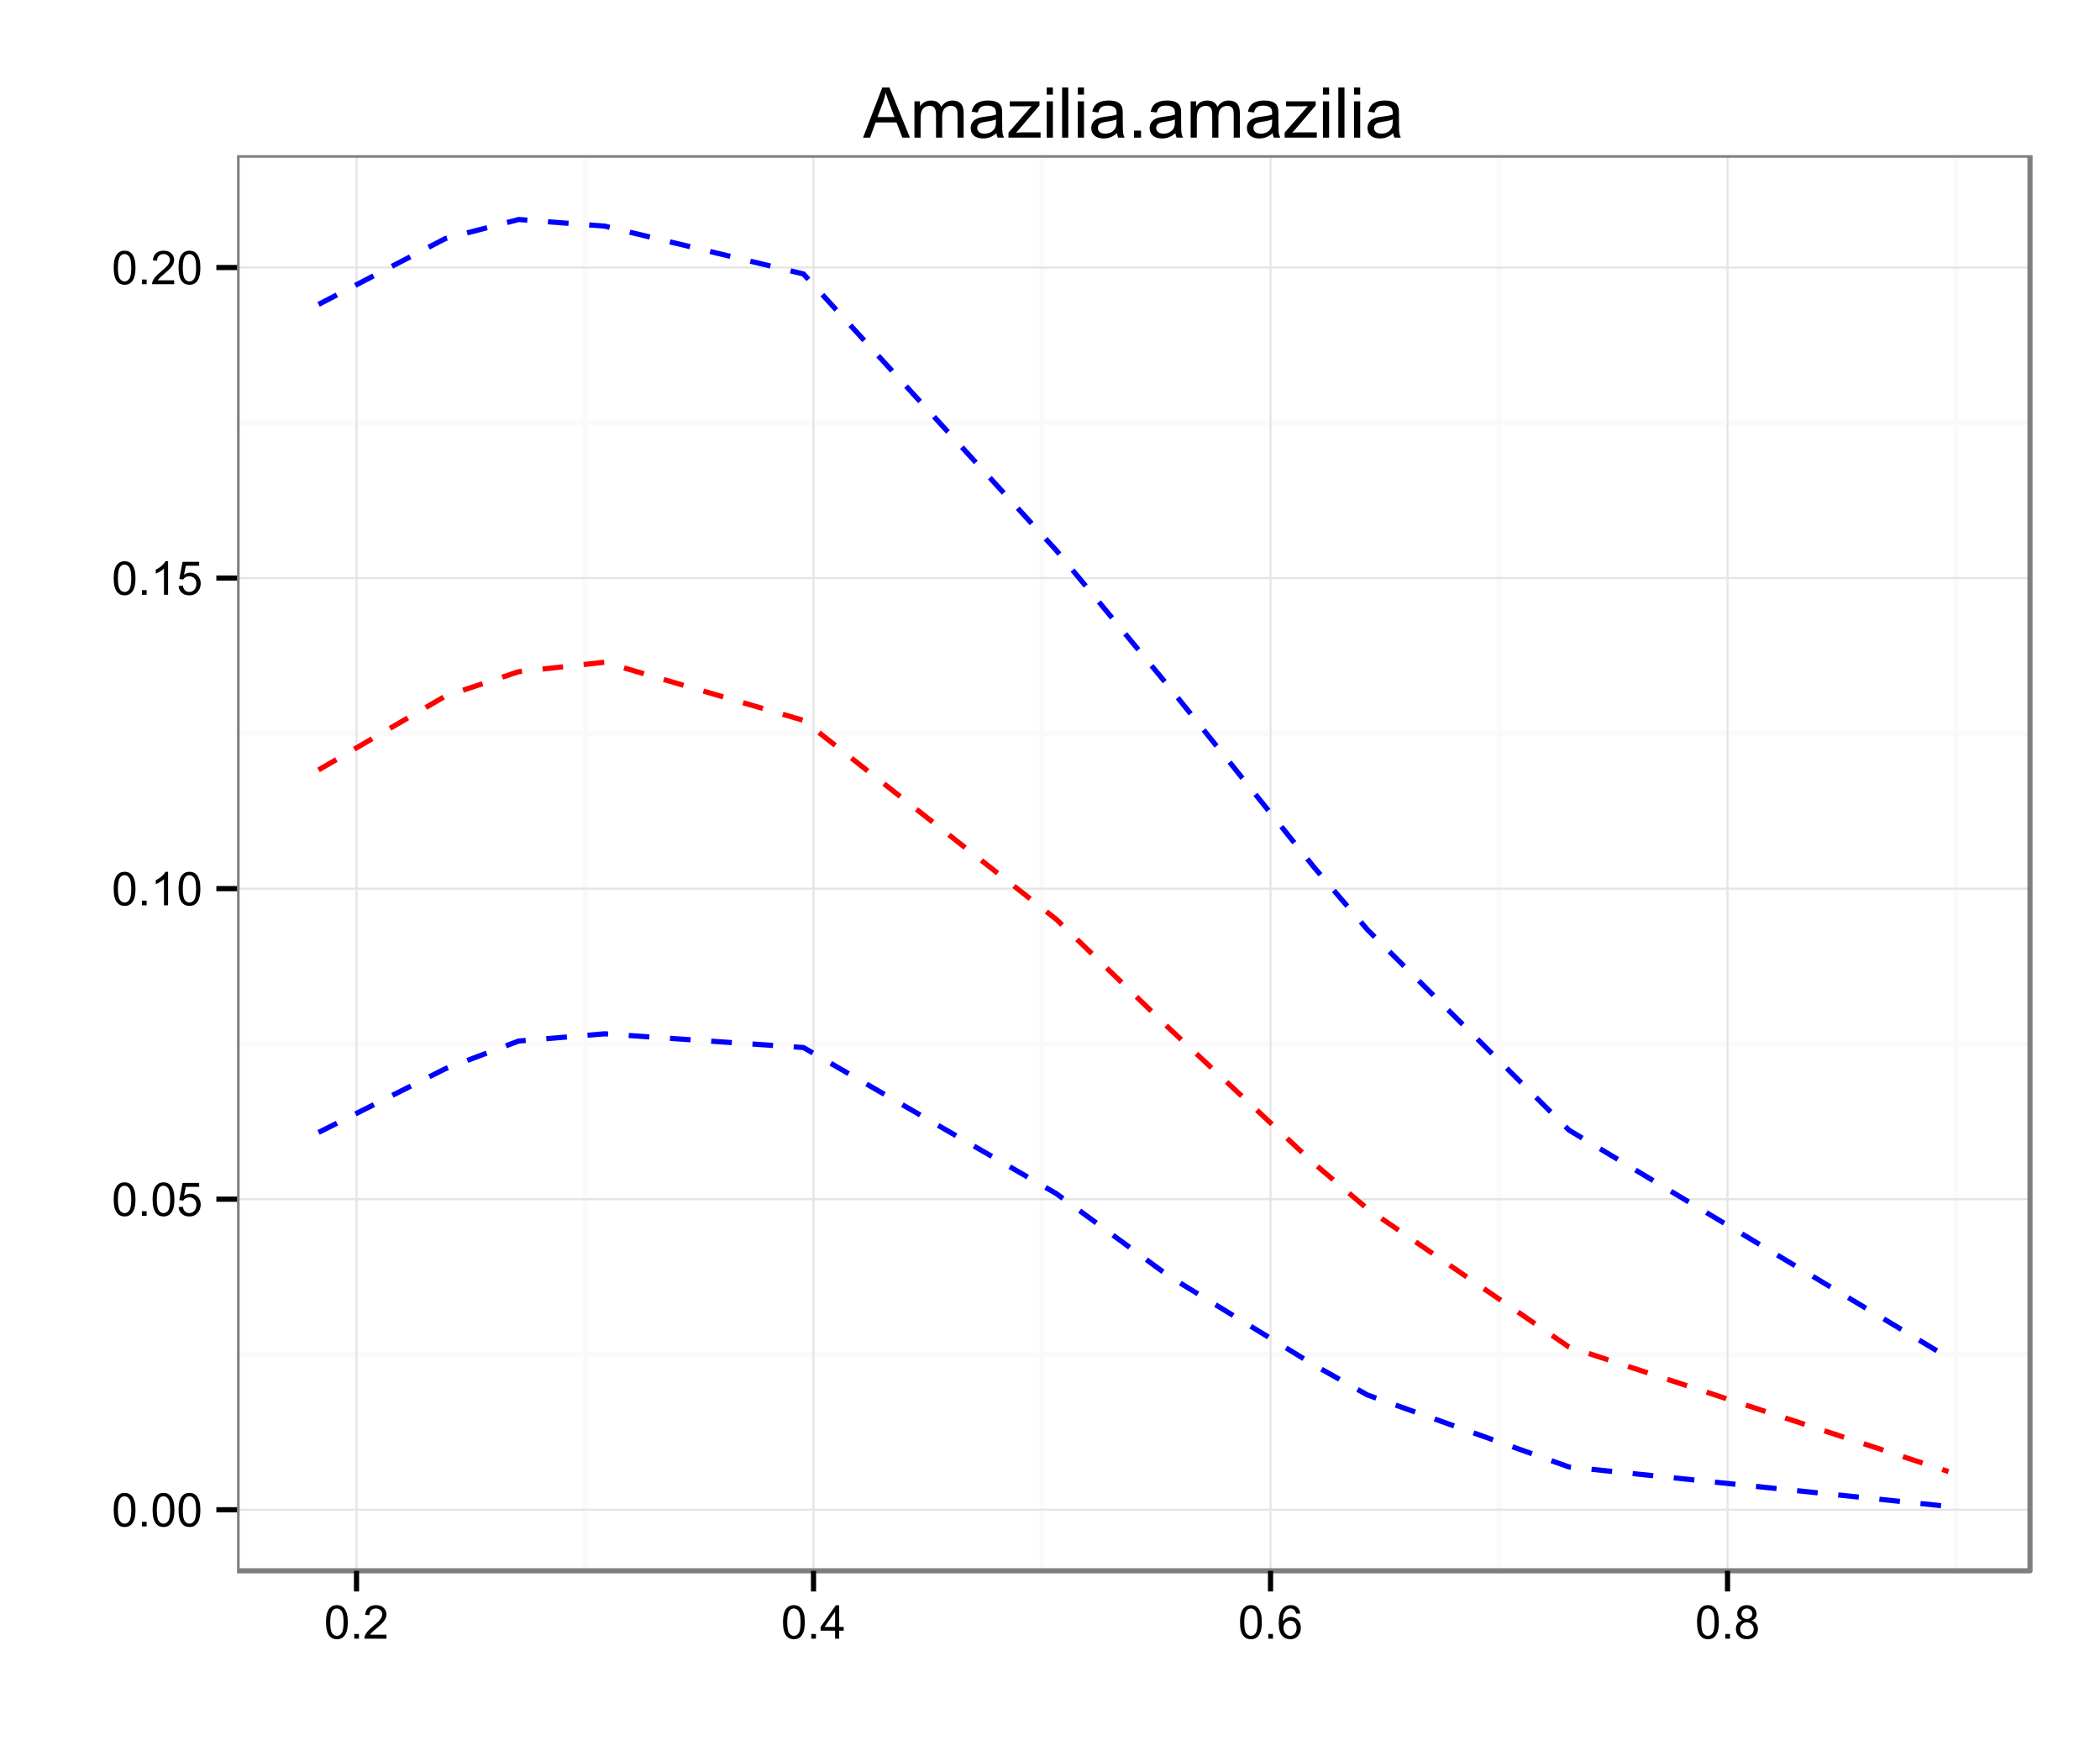
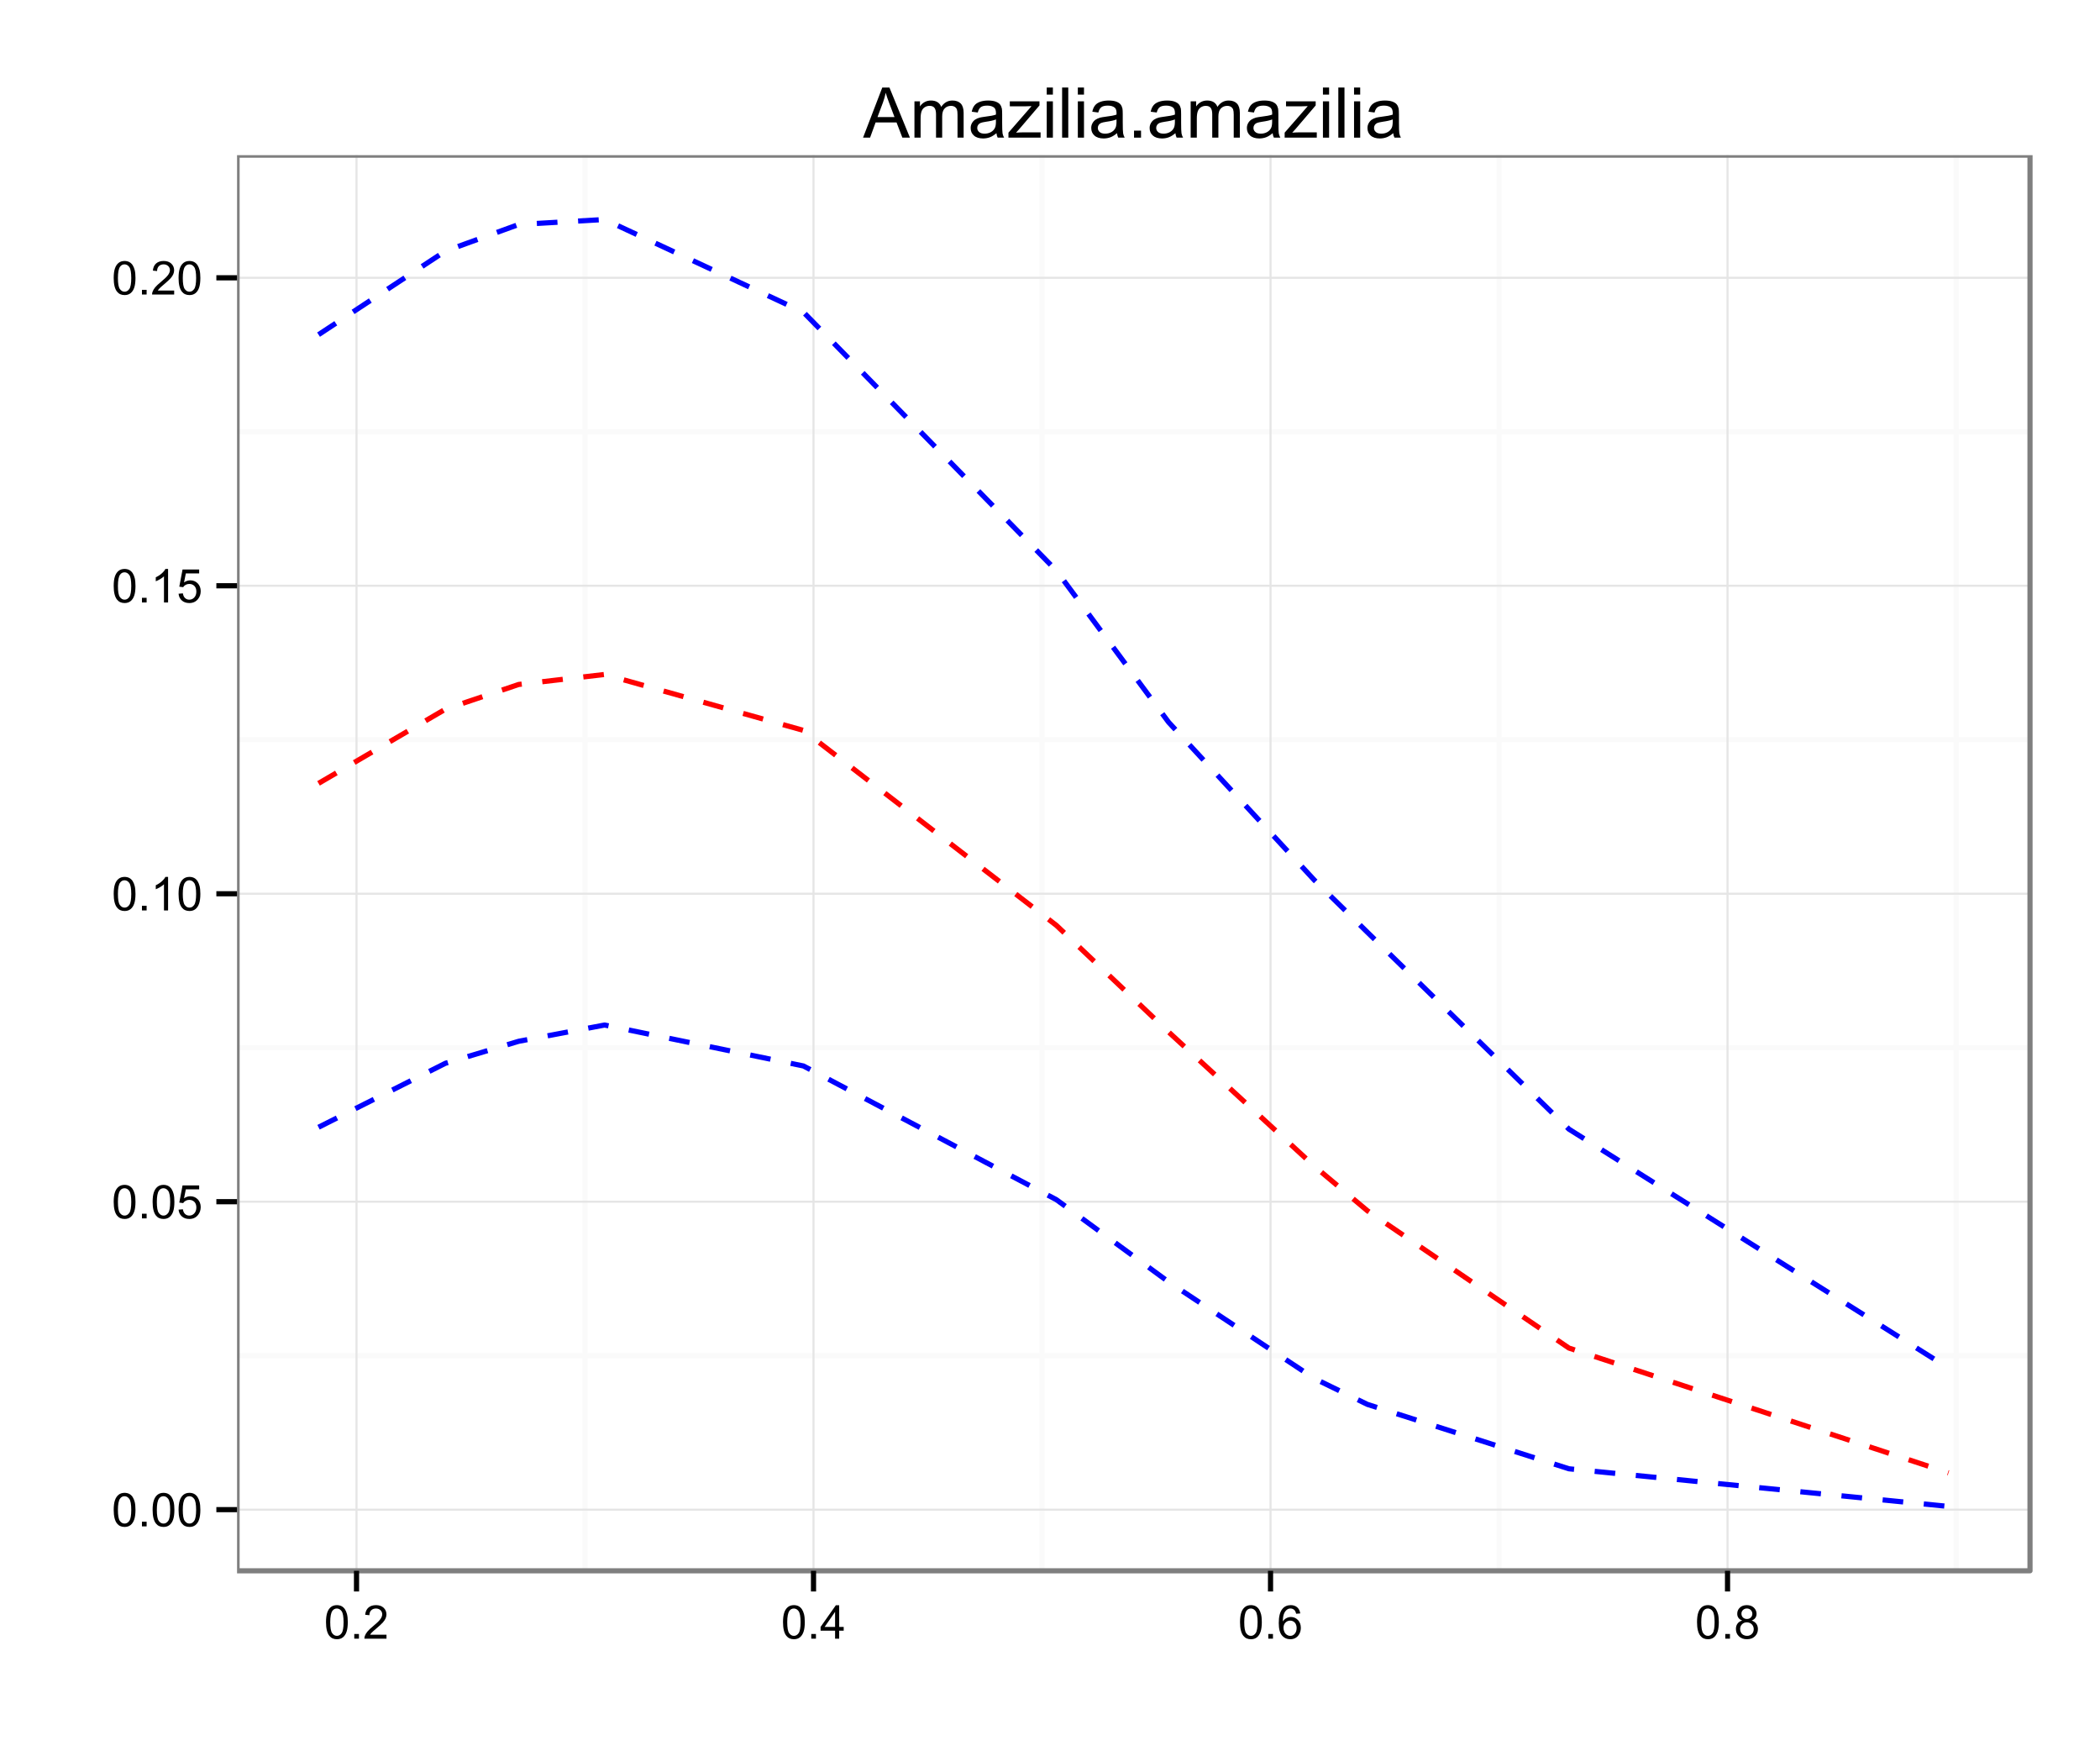
<svg xmlns="http://www.w3.org/2000/svg" xmlns:xlink="http://www.w3.org/1999/xlink" width="432pt" height="360pt" viewBox="0 0 432 360" version="1.1">
  <defs>
    <g>
      <symbol overflow="visible" id="glyph0-0">
        <path style="stroke:none;" d="M 0.398 -3.391 C 0.398 -4.199 0.48 -4.852 0.648 -5.352 C 0.812 -5.844 1.062 -6.227 1.395 -6.496 C 1.723 -6.762 2.137 -6.895 2.641 -6.898 C 3.004 -6.895 3.328 -6.82 3.609 -6.676 C 3.887 -6.523 4.113 -6.312 4.297 -6.035 C 4.477 -5.754 4.621 -5.41 4.723 -5.012 C 4.824 -4.605 4.875 -4.066 4.879 -3.391 C 4.875 -2.582 4.793 -1.93 4.629 -1.438 C 4.465 -0.938 4.215 -0.555 3.887 -0.289 C 3.555 -0.016 3.141 0.117 2.641 0.117 C 1.973 0.117 1.453 -0.117 1.078 -0.594 C 0.625 -1.164 0.398 -2.098 0.398 -3.391 Z M 1.266 -3.391 C 1.266 -2.258 1.395 -1.508 1.66 -1.137 C 1.922 -0.762 2.25 -0.574 2.641 -0.578 C 3.023 -0.574 3.348 -0.762 3.613 -1.141 C 3.875 -1.512 4.008 -2.262 4.012 -3.391 C 4.008 -4.52 3.875 -5.27 3.613 -5.645 C 3.348 -6.012 3.02 -6.199 2.629 -6.203 C 2.238 -6.199 1.93 -6.035 1.703 -5.711 C 1.41 -5.289 1.266 -4.516 1.266 -3.391 Z M 1.266 -3.391 " />
      </symbol>
      <symbol overflow="visible" id="glyph0-1">
        <path style="stroke:none;" d="M 0.871 0 L 0.871 -0.961 L 1.832 -0.961 L 1.832 0 Z M 0.871 0 " />
      </symbol>
      <symbol overflow="visible" id="glyph0-2">
        <path style="stroke:none;" d="M 0.398 -1.801 L 1.285 -1.875 C 1.348 -1.441 1.5 -1.117 1.742 -0.902 C 1.977 -0.684 2.266 -0.574 2.605 -0.578 C 3.008 -0.574 3.352 -0.727 3.637 -1.035 C 3.914 -1.34 4.055 -1.746 4.059 -2.254 C 4.055 -2.734 3.918 -3.113 3.652 -3.395 C 3.379 -3.668 3.027 -3.809 2.594 -3.812 C 2.316 -3.809 2.07 -3.746 1.855 -3.625 C 1.633 -3.5 1.461 -3.34 1.34 -3.145 L 0.547 -3.25 L 1.215 -6.777 L 4.633 -6.777 L 4.633 -5.973 L 1.891 -5.973 L 1.52 -4.125 C 1.926 -4.41 2.359 -4.551 2.816 -4.555 C 3.414 -4.551 3.922 -4.344 4.336 -3.93 C 4.746 -3.512 4.949 -2.977 4.953 -2.328 C 4.949 -1.703 4.77 -1.168 4.41 -0.719 C 3.969 -0.16 3.367 0.117 2.605 0.117 C 1.977 0.117 1.465 -0.055 1.074 -0.406 C 0.676 -0.754 0.453 -1.219 0.398 -1.801 Z M 0.398 -1.801 " />
      </symbol>
      <symbol overflow="visible" id="glyph0-3">
        <path style="stroke:none;" d="M 3.578 0 L 2.734 0 L 2.734 -5.375 C 2.527 -5.18 2.262 -4.988 1.934 -4.793 C 1.602 -4.598 1.305 -4.453 1.047 -4.359 L 1.047 -5.176 C 1.516 -5.395 1.926 -5.664 2.281 -5.98 C 2.633 -6.293 2.883 -6.598 3.031 -6.898 L 3.578 -6.898 Z M 3.578 0 " />
      </symbol>
      <symbol overflow="visible" id="glyph0-4">
        <path style="stroke:none;" d="M 4.832 -0.812 L 4.832 0 L 0.289 0 C 0.281 -0.203 0.316 -0.398 0.391 -0.586 C 0.504 -0.895 0.688 -1.199 0.945 -1.5 C 1.195 -1.797 1.562 -2.141 2.047 -2.539 C 2.789 -3.148 3.297 -3.637 3.562 -3.996 C 3.824 -4.352 3.953 -4.688 3.957 -5.012 C 3.953 -5.34 3.836 -5.621 3.598 -5.855 C 3.355 -6.082 3.043 -6.199 2.664 -6.203 C 2.254 -6.199 1.93 -6.078 1.688 -5.836 C 1.441 -5.59 1.316 -5.25 1.316 -4.824 L 0.449 -4.914 C 0.508 -5.559 0.73 -6.051 1.121 -6.391 C 1.504 -6.727 2.023 -6.895 2.68 -6.898 C 3.336 -6.895 3.859 -6.715 4.246 -6.352 C 4.629 -5.984 4.82 -5.531 4.824 -4.992 C 4.82 -4.715 4.766 -4.441 4.652 -4.18 C 4.539 -3.91 4.352 -3.633 4.094 -3.34 C 3.832 -3.047 3.398 -2.645 2.793 -2.133 C 2.285 -1.707 1.961 -1.418 1.816 -1.266 C 1.672 -1.113 1.551 -0.961 1.461 -0.812 Z M 4.832 -0.812 " />
      </symbol>
      <symbol overflow="visible" id="glyph0-5">
        <path style="stroke:none;" d="M 3.102 0 L 3.102 -1.645 L 0.121 -1.645 L 0.121 -2.418 L 3.258 -6.871 L 3.945 -6.871 L 3.945 -2.418 L 4.875 -2.418 L 4.875 -1.645 L 3.945 -1.645 L 3.945 0 Z M 3.102 -2.418 L 3.102 -5.516 L 0.953 -2.418 Z M 3.102 -2.418 " />
      </symbol>
      <symbol overflow="visible" id="glyph0-6">
        <path style="stroke:none;" d="M 4.777 -5.188 L 3.938 -5.125 C 3.859 -5.453 3.75 -5.691 3.617 -5.844 C 3.387 -6.082 3.105 -6.203 2.773 -6.207 C 2.5 -6.203 2.266 -6.129 2.066 -5.98 C 1.797 -5.785 1.586 -5.504 1.438 -5.133 C 1.281 -4.758 1.203 -4.227 1.199 -3.543 C 1.398 -3.852 1.648 -4.082 1.945 -4.23 C 2.238 -4.379 2.543 -4.453 2.867 -4.457 C 3.426 -4.453 3.906 -4.246 4.305 -3.836 C 4.699 -3.418 4.898 -2.883 4.898 -2.23 C 4.898 -1.797 4.805 -1.395 4.617 -1.027 C 4.43 -0.652 4.172 -0.371 3.852 -0.176 C 3.523 0.02 3.156 0.117 2.746 0.117 C 2.039 0.117 1.465 -0.141 1.023 -0.656 C 0.578 -1.172 0.355 -2.023 0.359 -3.215 C 0.355 -4.539 0.602 -5.504 1.098 -6.113 C 1.52 -6.633 2.098 -6.895 2.828 -6.898 C 3.363 -6.895 3.805 -6.746 4.152 -6.445 C 4.496 -6.141 4.703 -5.719 4.777 -5.188 Z M 1.332 -2.227 C 1.328 -1.934 1.391 -1.652 1.516 -1.391 C 1.637 -1.121 1.809 -0.922 2.035 -0.785 C 2.254 -0.645 2.488 -0.574 2.734 -0.578 C 3.086 -0.574 3.391 -0.719 3.648 -1.008 C 3.902 -1.293 4.031 -1.684 4.035 -2.18 C 4.031 -2.652 3.906 -3.023 3.656 -3.301 C 3.402 -3.57 3.082 -3.707 2.699 -3.711 C 2.316 -3.707 1.992 -3.57 1.73 -3.301 C 1.461 -3.023 1.328 -2.668 1.332 -2.227 Z M 1.332 -2.227 " />
      </symbol>
      <symbol overflow="visible" id="glyph0-7">
        <path style="stroke:none;" d="M 1.695 -3.727 C 1.344 -3.852 1.086 -4.031 0.918 -4.273 C 0.746 -4.508 0.66 -4.793 0.664 -5.129 C 0.66 -5.625 0.84 -6.047 1.203 -6.387 C 1.559 -6.727 2.039 -6.895 2.641 -6.898 C 3.238 -6.895 3.719 -6.723 4.086 -6.375 C 4.449 -6.027 4.633 -5.602 4.637 -5.105 C 4.633 -4.781 4.551 -4.504 4.383 -4.27 C 4.215 -4.031 3.961 -3.852 3.625 -3.727 C 4.043 -3.586 4.363 -3.363 4.586 -3.059 C 4.805 -2.754 4.914 -2.387 4.918 -1.965 C 4.914 -1.371 4.707 -0.879 4.293 -0.48 C 3.875 -0.082 3.328 0.117 2.652 0.117 C 1.973 0.117 1.426 -0.082 1.012 -0.484 C 0.594 -0.883 0.387 -1.383 0.391 -1.988 C 0.387 -2.43 0.5 -2.805 0.73 -3.109 C 0.953 -3.41 1.273 -3.617 1.695 -3.727 Z M 1.527 -5.156 C 1.523 -4.828 1.629 -4.562 1.84 -4.359 C 2.051 -4.152 2.32 -4.047 2.656 -4.051 C 2.977 -4.047 3.246 -4.148 3.457 -4.355 C 3.664 -4.559 3.766 -4.812 3.77 -5.109 C 3.766 -5.418 3.66 -5.676 3.445 -5.891 C 3.23 -6.098 2.965 -6.203 2.648 -6.207 C 2.324 -6.203 2.055 -6.102 1.844 -5.895 C 1.629 -5.688 1.523 -5.441 1.527 -5.156 Z M 1.258 -1.984 C 1.254 -1.738 1.309 -1.504 1.426 -1.281 C 1.535 -1.055 1.707 -0.883 1.934 -0.762 C 2.16 -0.637 2.402 -0.574 2.664 -0.578 C 3.062 -0.574 3.395 -0.703 3.66 -0.965 C 3.922 -1.223 4.055 -1.551 4.055 -1.953 C 4.055 -2.355 3.918 -2.691 3.648 -2.961 C 3.375 -3.223 3.035 -3.355 2.633 -3.359 C 2.234 -3.355 1.906 -3.227 1.648 -2.965 C 1.383 -2.703 1.254 -2.375 1.258 -1.984 Z M 1.258 -1.984 " />
      </symbol>
      <symbol overflow="visible" id="glyph1-0">
        <path style="stroke:none;" d="M -0.02 0 L 3.938 -10.309 L 5.406 -10.309 L 9.625 0 L 8.07 0 L 6.871 -3.121 L 2.559 -3.121 L 1.426 0 Z M 2.953 -4.234 L 6.449 -4.234 L 5.371 -7.086 C 5.039 -7.949 4.797 -8.664 4.641 -9.227 C 4.508 -8.562 4.32 -7.906 4.086 -7.258 Z M 2.953 -4.234 " />
      </symbol>
      <symbol overflow="visible" id="glyph1-1">
        <path style="stroke:none;" d="M 0.949 0 L 0.949 -7.469 L 2.082 -7.469 L 2.082 -6.418 C 2.312 -6.781 2.625 -7.078 3.016 -7.301 C 3.402 -7.523 3.844 -7.633 4.344 -7.637 C 4.895 -7.633 5.352 -7.52 5.707 -7.289 C 6.059 -7.059 6.305 -6.738 6.453 -6.328 C 7.039 -7.199 7.809 -7.633 8.762 -7.637 C 9.496 -7.633 10.066 -7.43 10.469 -7.02 C 10.863 -6.609 11.062 -5.977 11.066 -5.125 L 11.066 0 L 9.809 0 L 9.809 -4.703 C 9.809 -5.207 9.766 -5.57 9.684 -5.797 C 9.602 -6.016 9.453 -6.195 9.238 -6.336 C 9.02 -6.469 8.766 -6.539 8.48 -6.539 C 7.949 -6.539 7.516 -6.363 7.172 -6.016 C 6.824 -5.664 6.648 -5.105 6.652 -4.34 L 6.652 0 L 5.387 0 L 5.387 -4.852 C 5.383 -5.414 5.281 -5.836 5.074 -6.117 C 4.867 -6.398 4.527 -6.539 4.062 -6.539 C 3.703 -6.539 3.375 -6.445 3.074 -6.258 C 2.77 -6.07 2.551 -5.793 2.418 -5.434 C 2.281 -5.07 2.215 -4.551 2.215 -3.875 L 2.215 0 Z M 0.949 0 " />
      </symbol>
      <symbol overflow="visible" id="glyph1-2">
        <path style="stroke:none;" d="M 5.82 -0.922 C 5.348 -0.52 4.898 -0.238 4.465 -0.078 C 4.031 0.086 3.566 0.164 3.074 0.168 C 2.25 0.164 1.617 -0.035 1.18 -0.434 C 0.734 -0.832 0.516 -1.344 0.52 -1.969 C 0.516 -2.332 0.598 -2.664 0.77 -2.969 C 0.934 -3.27 1.152 -3.512 1.422 -3.699 C 1.691 -3.879 1.996 -4.02 2.336 -4.113 C 2.582 -4.176 2.957 -4.238 3.461 -4.305 C 4.48 -4.422 5.23 -4.566 5.715 -4.738 C 5.715 -4.91 5.719 -5.02 5.723 -5.07 C 5.719 -5.582 5.598 -5.945 5.363 -6.16 C 5.035 -6.441 4.555 -6.586 3.922 -6.59 C 3.324 -6.586 2.887 -6.48 2.605 -6.273 C 2.32 -6.062 2.109 -5.695 1.977 -5.168 L 0.738 -5.336 C 0.848 -5.863 1.031 -6.293 1.293 -6.621 C 1.547 -6.945 1.918 -7.195 2.41 -7.371 C 2.895 -7.547 3.461 -7.633 4.105 -7.637 C 4.742 -7.633 5.262 -7.559 5.66 -7.41 C 6.059 -7.258 6.352 -7.07 6.539 -6.844 C 6.727 -6.617 6.855 -6.328 6.934 -5.984 C 6.973 -5.766 6.996 -5.379 6.996 -4.816 L 6.996 -3.129 C 6.996 -1.949 7.02 -1.203 7.074 -0.895 C 7.125 -0.582 7.234 -0.285 7.398 0 L 6.074 0 C 5.941 -0.262 5.855 -0.566 5.82 -0.922 Z M 5.715 -3.746 C 5.254 -3.555 4.566 -3.398 3.648 -3.27 C 3.125 -3.191 2.758 -3.105 2.543 -3.016 C 2.328 -2.918 2.16 -2.781 2.047 -2.605 C 1.926 -2.422 1.867 -2.223 1.871 -2.004 C 1.867 -1.664 1.996 -1.383 2.254 -1.16 C 2.508 -0.934 2.883 -0.82 3.375 -0.824 C 3.859 -0.82 4.293 -0.926 4.676 -1.141 C 5.055 -1.352 5.332 -1.645 5.512 -2.02 C 5.645 -2.301 5.711 -2.723 5.715 -3.285 Z M 5.715 -3.746 " />
      </symbol>
      <symbol overflow="visible" id="glyph1-3">
        <path style="stroke:none;" d="M 0.281 0 L 0.281 -1.027 L 5.035 -6.484 C 4.492 -6.453 4.016 -6.438 3.605 -6.441 L 0.562 -6.441 L 0.562 -7.469 L 6.664 -7.469 L 6.664 -6.629 L 2.621 -1.891 L 1.844 -1.027 C 2.406 -1.066 2.938 -1.09 3.438 -1.09 L 6.891 -1.09 L 6.891 0 Z M 0.281 0 " />
      </symbol>
      <symbol overflow="visible" id="glyph1-4">
        <path style="stroke:none;" d="M 0.957 -8.852 L 0.957 -10.309 L 2.223 -10.309 L 2.223 -8.852 Z M 0.957 0 L 0.957 -7.469 L 2.223 -7.469 L 2.223 0 Z M 0.957 0 " />
      </symbol>
      <symbol overflow="visible" id="glyph1-5">
        <path style="stroke:none;" d="M 0.922 0 L 0.922 -10.309 L 2.188 -10.309 L 2.188 0 Z M 0.922 0 " />
      </symbol>
      <symbol overflow="visible" id="glyph1-6">
        <path style="stroke:none;" d="M 1.309 0 L 1.309 -1.441 L 2.75 -1.441 L 2.75 0 Z M 1.309 0 " />
      </symbol>
    </g>
    <clipPath id="clip1">
      <path d="M 48.762 31.906 L 418.602 31.906 L 418.602 324.051 L 48.762 324.051 Z M 48.762 31.906 " />
    </clipPath>
  </defs>
-   <g id="surface26">
+   <g id="surface31">
    <rect x="0" y="0" width="432" height="360" style="fill:rgb(100%,100%,100%);fill-opacity:1;stroke:none;" />
    <rect x="0" y="0" width="432" height="360" style="fill:rgb(100%,100%,100%);fill-opacity:1;stroke:none;" />
    <path style="fill:none;stroke-width:1.063;stroke-linecap:round;stroke-linejoin:round;stroke:rgb(100%,100%,100%);stroke-opacity:1;stroke-miterlimit:10;" d="M 0 360 L 432 360 L 432 0 L 0 0 Z M 0 360 " />
    <g clip-path="url(#clip1)" clip-rule="nonzero">
      <path style=" stroke:none;fill-rule:nonzero;fill:rgb(100%,100%,100%);fill-opacity:1;" d="M 48.762 323.051 L 417.602 323.051 L 417.602 31.906 L 48.762 31.906 Z M 48.762 323.051 " />
-       <path style="fill:none;stroke-width:1.063;stroke-linecap:butt;stroke-linejoin:round;stroke:rgb(98.039%,98.039%,98.039%);stroke-opacity:1;stroke-miterlimit:10;" d="M 48.762 278.562 L 417.602 278.562 " />
-       <path style="fill:none;stroke-width:1.063;stroke-linecap:butt;stroke-linejoin:round;stroke:rgb(98.039%,98.039%,98.039%);stroke-opacity:1;stroke-miterlimit:10;" d="M 48.762 214.691 L 417.602 214.691 " />
-       <path style="fill:none;stroke-width:1.063;stroke-linecap:butt;stroke-linejoin:round;stroke:rgb(98.039%,98.039%,98.039%);stroke-opacity:1;stroke-miterlimit:10;" d="M 48.762 150.82 L 417.602 150.82 " />
-       <path style="fill:none;stroke-width:1.063;stroke-linecap:butt;stroke-linejoin:round;stroke:rgb(98.039%,98.039%,98.039%);stroke-opacity:1;stroke-miterlimit:10;" d="M 48.762 86.953 L 417.602 86.953 " />
+       <path style="fill:none;stroke-width:1.063;stroke-linecap:butt;stroke-linejoin:round;stroke:rgb(98.039%,98.039%,98.039%);stroke-opacity:1;stroke-miterlimit:10;" d="M 48.762 278.812 L 417.602 278.812 " />
+       <path style="fill:none;stroke-width:1.063;stroke-linecap:butt;stroke-linejoin:round;stroke:rgb(98.039%,98.039%,98.039%);stroke-opacity:1;stroke-miterlimit:10;" d="M 48.762 215.477 L 417.602 215.477 " />
+       <path style="fill:none;stroke-width:1.063;stroke-linecap:butt;stroke-linejoin:round;stroke:rgb(98.039%,98.039%,98.039%);stroke-opacity:1;stroke-miterlimit:10;" d="M 48.762 152.137 L 417.602 152.137 " />
+       <path style="fill:none;stroke-width:1.063;stroke-linecap:butt;stroke-linejoin:round;stroke:rgb(98.039%,98.039%,98.039%);stroke-opacity:1;stroke-miterlimit:10;" d="M 48.762 88.801 L 417.602 88.801 " />
      <path style="fill:none;stroke-width:1.063;stroke-linecap:butt;stroke-linejoin:round;stroke:rgb(98.039%,98.039%,98.039%);stroke-opacity:1;stroke-miterlimit:10;" d="M 120.348 323.051 L 120.348 31.906 " />
      <path style="fill:none;stroke-width:1.063;stroke-linecap:butt;stroke-linejoin:round;stroke:rgb(98.039%,98.039%,98.039%);stroke-opacity:1;stroke-miterlimit:10;" d="M 214.359 323.051 L 214.359 31.906 " />
      <path style="fill:none;stroke-width:1.063;stroke-linecap:butt;stroke-linejoin:round;stroke:rgb(98.039%,98.039%,98.039%);stroke-opacity:1;stroke-miterlimit:10;" d="M 308.375 323.051 L 308.375 31.906 " />
      <path style="fill:none;stroke-width:1.063;stroke-linecap:butt;stroke-linejoin:round;stroke:rgb(98.039%,98.039%,98.039%);stroke-opacity:1;stroke-miterlimit:10;" d="M 402.387 323.051 L 402.387 31.906 " />
-       <path style="fill:none;stroke-width:0.425;stroke-linecap:butt;stroke-linejoin:round;stroke:rgb(89.804%,89.804%,89.804%);stroke-opacity:1;stroke-miterlimit:10;" d="M 48.762 310.496 L 417.602 310.496 " />
-       <path style="fill:none;stroke-width:0.425;stroke-linecap:butt;stroke-linejoin:round;stroke:rgb(89.804%,89.804%,89.804%);stroke-opacity:1;stroke-miterlimit:10;" d="M 48.762 246.625 L 417.602 246.625 " />
-       <path style="fill:none;stroke-width:0.425;stroke-linecap:butt;stroke-linejoin:round;stroke:rgb(89.804%,89.804%,89.804%);stroke-opacity:1;stroke-miterlimit:10;" d="M 48.762 182.758 L 417.602 182.758 " />
-       <path style="fill:none;stroke-width:0.425;stroke-linecap:butt;stroke-linejoin:round;stroke:rgb(89.804%,89.804%,89.804%);stroke-opacity:1;stroke-miterlimit:10;" d="M 48.762 118.887 L 417.602 118.887 " />
-       <path style="fill:none;stroke-width:0.425;stroke-linecap:butt;stroke-linejoin:round;stroke:rgb(89.804%,89.804%,89.804%);stroke-opacity:1;stroke-miterlimit:10;" d="M 48.762 55.016 L 417.602 55.016 " />
+       <path style="fill:none;stroke-width:0.425;stroke-linecap:butt;stroke-linejoin:round;stroke:rgb(89.804%,89.804%,89.804%);stroke-opacity:1;stroke-miterlimit:10;" d="M 48.762 310.48 L 417.602 310.48 " />
+       <path style="fill:none;stroke-width:0.425;stroke-linecap:butt;stroke-linejoin:round;stroke:rgb(89.804%,89.804%,89.804%);stroke-opacity:1;stroke-miterlimit:10;" d="M 48.762 247.145 L 417.602 247.145 " />
+       <path style="fill:none;stroke-width:0.425;stroke-linecap:butt;stroke-linejoin:round;stroke:rgb(89.804%,89.804%,89.804%);stroke-opacity:1;stroke-miterlimit:10;" d="M 48.762 183.809 L 417.602 183.809 " />
+       <path style="fill:none;stroke-width:0.425;stroke-linecap:butt;stroke-linejoin:round;stroke:rgb(89.804%,89.804%,89.804%);stroke-opacity:1;stroke-miterlimit:10;" d="M 48.762 120.469 L 417.602 120.469 " />
+       <path style="fill:none;stroke-width:0.425;stroke-linecap:butt;stroke-linejoin:round;stroke:rgb(89.804%,89.804%,89.804%);stroke-opacity:1;stroke-miterlimit:10;" d="M 48.762 57.133 L 417.602 57.133 " />
      <path style="fill:none;stroke-width:0.425;stroke-linecap:butt;stroke-linejoin:round;stroke:rgb(89.804%,89.804%,89.804%);stroke-opacity:1;stroke-miterlimit:10;" d="M 73.34 323.051 L 73.34 31.906 " />
      <path style="fill:none;stroke-width:0.425;stroke-linecap:butt;stroke-linejoin:round;stroke:rgb(89.804%,89.804%,89.804%);stroke-opacity:1;stroke-miterlimit:10;" d="M 167.352 323.051 L 167.352 31.906 " />
      <path style="fill:none;stroke-width:0.425;stroke-linecap:butt;stroke-linejoin:round;stroke:rgb(89.804%,89.804%,89.804%);stroke-opacity:1;stroke-miterlimit:10;" d="M 261.367 323.051 L 261.367 31.906 " />
      <path style="fill:none;stroke-width:0.425;stroke-linecap:butt;stroke-linejoin:round;stroke:rgb(89.804%,89.804%,89.804%);stroke-opacity:1;stroke-miterlimit:10;" d="M 355.379 323.051 L 355.379 31.906 " />
-       <path style="fill:none;stroke-width:1.063;stroke-linecap:butt;stroke-linejoin:round;stroke:rgb(100%,0%,0%);stroke-opacity:1;stroke-dasharray:4.252,4.252;stroke-miterlimit:1;" d="M 65.527 158.348 L 91.621 143.16 L 106.699 138.141 L 124.375 136.195 L 165.281 148.148 L 217.32 189.094 L 240.406 211.387 L 270.383 239.344 L 281.301 248.605 L 322.754 277.027 L 400.836 302.645 " />
-       <path style="fill:none;stroke-width:1.063;stroke-linecap:butt;stroke-linejoin:round;stroke:rgb(0%,0%,100%);stroke-opacity:1;stroke-dasharray:4.252,4.252;stroke-miterlimit:1;" d="M 65.527 62.609 L 91.621 49.062 L 106.699 45.141 L 124.375 46.504 L 165.281 56.344 L 217.32 113.219 L 240.406 141.16 L 270.383 178.441 L 281.301 191.199 L 322.754 232.418 L 400.836 279.234 " />
-       <path style="fill:none;stroke-width:1.063;stroke-linecap:butt;stroke-linejoin:round;stroke:rgb(0%,0%,100%);stroke-opacity:1;stroke-dasharray:4.252,4.252;stroke-miterlimit:1;" d="M 65.527 232.902 L 91.621 219.793 L 106.699 214.102 L 124.375 212.617 L 165.281 215.441 L 217.32 245.496 L 240.406 262.418 L 270.383 280.777 L 281.301 286.895 L 322.754 301.695 L 400.836 309.816 " />
+       <path style="fill:none;stroke-width:1.063;stroke-linecap:butt;stroke-linejoin:round;stroke:rgb(100%,0%,0%);stroke-opacity:1;stroke-dasharray:4.252,4.252;stroke-miterlimit:1;" d="M 65.527 161.109 L 91.621 145.855 L 106.699 140.77 L 124.375 138.711 L 165.281 150.215 L 217.32 190.32 L 240.406 212.25 L 270.383 239.848 L 281.301 249.012 L 322.754 277.246 L 400.836 302.902 " />
+       <path style="fill:none;stroke-width:1.063;stroke-linecap:butt;stroke-linejoin:round;stroke:rgb(0%,0%,100%);stroke-opacity:1;stroke-dasharray:4.252,4.252;stroke-miterlimit:1;" d="M 65.527 68.824 L 91.621 51.641 L 106.699 46.172 L 124.375 45.141 L 165.281 64.207 L 217.32 117.367 L 240.406 148.543 L 270.383 181.012 L 281.301 191.742 L 322.754 232.227 L 400.836 281.371 " />
+       <path style="fill:none;stroke-width:1.063;stroke-linecap:butt;stroke-linejoin:round;stroke:rgb(0%,0%,100%);stroke-opacity:1;stroke-dasharray:4.252,4.252;stroke-miterlimit:1;" d="M 65.527 231.832 L 91.621 218.68 L 106.699 214.156 L 124.375 210.809 L 165.281 219.23 L 217.32 246.734 L 240.406 263.648 L 270.383 283.508 L 281.301 288.832 L 322.754 302.074 L 400.836 309.816 " />
      <path style="fill:none;stroke-width:1.063;stroke-linecap:round;stroke-linejoin:round;stroke:rgb(49.804%,49.804%,49.804%);stroke-opacity:1;stroke-miterlimit:10;" d="M 48.762 323.051 L 417.602 323.051 L 417.602 31.906 L 48.762 31.906 Z M 48.762 323.051 " />
    </g>
    <g style="fill:rgb(0%,0%,0%);fill-opacity:1;">
-       <use xlink:href="#glyph0-0" x="22.992" y="313.934" />
-       <use xlink:href="#glyph0-1" x="28.331" y="313.934" />
-       <use xlink:href="#glyph0-0" x="30.998" y="313.934" />
-       <use xlink:href="#glyph0-0" x="36.337" y="313.934" />
+       <use xlink:href="#glyph0-0" x="22.992" y="313.918" />
+       <use xlink:href="#glyph0-1" x="28.331" y="313.918" />
+       <use xlink:href="#glyph0-0" x="30.998" y="313.918" />
+       <use xlink:href="#glyph0-0" x="36.337" y="313.918" />
    </g>
    <g style="fill:rgb(0%,0%,0%);fill-opacity:1;">
-       <use xlink:href="#glyph0-0" x="22.992" y="250.062" />
-       <use xlink:href="#glyph0-1" x="28.331" y="250.062" />
-       <use xlink:href="#glyph0-0" x="30.998" y="250.062" />
-       <use xlink:href="#glyph0-2" x="36.337" y="250.062" />
+       <use xlink:href="#glyph0-0" x="22.992" y="250.578" />
+       <use xlink:href="#glyph0-1" x="28.331" y="250.578" />
+       <use xlink:href="#glyph0-0" x="30.998" y="250.578" />
+       <use xlink:href="#glyph0-2" x="36.337" y="250.578" />
    </g>
    <g style="fill:rgb(0%,0%,0%);fill-opacity:1;">
-       <use xlink:href="#glyph0-0" x="22.992" y="186.191" />
-       <use xlink:href="#glyph0-1" x="28.331" y="186.191" />
-       <use xlink:href="#glyph0-3" x="30.998" y="186.191" />
-       <use xlink:href="#glyph0-0" x="36.337" y="186.191" />
+       <use xlink:href="#glyph0-0" x="22.992" y="187.242" />
+       <use xlink:href="#glyph0-1" x="28.331" y="187.242" />
+       <use xlink:href="#glyph0-3" x="30.998" y="187.242" />
+       <use xlink:href="#glyph0-0" x="36.337" y="187.242" />
    </g>
    <g style="fill:rgb(0%,0%,0%);fill-opacity:1;">
-       <use xlink:href="#glyph0-0" x="22.992" y="122.324" />
-       <use xlink:href="#glyph0-1" x="28.331" y="122.324" />
-       <use xlink:href="#glyph0-3" x="30.998" y="122.324" />
-       <use xlink:href="#glyph0-2" x="36.337" y="122.324" />
+       <use xlink:href="#glyph0-0" x="22.992" y="123.906" />
+       <use xlink:href="#glyph0-1" x="28.331" y="123.906" />
+       <use xlink:href="#glyph0-3" x="30.998" y="123.906" />
+       <use xlink:href="#glyph0-2" x="36.337" y="123.906" />
    </g>
    <g style="fill:rgb(0%,0%,0%);fill-opacity:1;">
-       <use xlink:href="#glyph0-0" x="22.992" y="58.453" />
-       <use xlink:href="#glyph0-1" x="28.331" y="58.453" />
-       <use xlink:href="#glyph0-4" x="30.998" y="58.453" />
-       <use xlink:href="#glyph0-0" x="36.337" y="58.453" />
+       <use xlink:href="#glyph0-0" x="22.992" y="60.57" />
+       <use xlink:href="#glyph0-1" x="28.331" y="60.57" />
+       <use xlink:href="#glyph0-4" x="30.998" y="60.57" />
+       <use xlink:href="#glyph0-0" x="36.337" y="60.57" />
    </g>
-     <path style="fill:none;stroke-width:1.063;stroke-linecap:butt;stroke-linejoin:round;stroke:rgb(0%,0%,0%);stroke-opacity:1;stroke-miterlimit:10;" d="M 44.508 310.496 L 48.762 310.496 " />
-     <path style="fill:none;stroke-width:1.063;stroke-linecap:butt;stroke-linejoin:round;stroke:rgb(0%,0%,0%);stroke-opacity:1;stroke-miterlimit:10;" d="M 44.508 246.625 L 48.762 246.625 " />
-     <path style="fill:none;stroke-width:1.063;stroke-linecap:butt;stroke-linejoin:round;stroke:rgb(0%,0%,0%);stroke-opacity:1;stroke-miterlimit:10;" d="M 44.508 182.758 L 48.762 182.758 " />
-     <path style="fill:none;stroke-width:1.063;stroke-linecap:butt;stroke-linejoin:round;stroke:rgb(0%,0%,0%);stroke-opacity:1;stroke-miterlimit:10;" d="M 44.508 118.887 L 48.762 118.887 " />
-     <path style="fill:none;stroke-width:1.063;stroke-linecap:butt;stroke-linejoin:round;stroke:rgb(0%,0%,0%);stroke-opacity:1;stroke-miterlimit:10;" d="M 44.508 55.016 L 48.762 55.016 " />
+     <path style="fill:none;stroke-width:1.063;stroke-linecap:butt;stroke-linejoin:round;stroke:rgb(0%,0%,0%);stroke-opacity:1;stroke-miterlimit:10;" d="M 44.508 310.48 L 48.762 310.48 " />
+     <path style="fill:none;stroke-width:1.063;stroke-linecap:butt;stroke-linejoin:round;stroke:rgb(0%,0%,0%);stroke-opacity:1;stroke-miterlimit:10;" d="M 44.508 247.145 L 48.762 247.145 " />
+     <path style="fill:none;stroke-width:1.063;stroke-linecap:butt;stroke-linejoin:round;stroke:rgb(0%,0%,0%);stroke-opacity:1;stroke-miterlimit:10;" d="M 44.508 183.809 L 48.762 183.809 " />
+     <path style="fill:none;stroke-width:1.063;stroke-linecap:butt;stroke-linejoin:round;stroke:rgb(0%,0%,0%);stroke-opacity:1;stroke-miterlimit:10;" d="M 44.508 120.469 L 48.762 120.469 " />
+     <path style="fill:none;stroke-width:1.063;stroke-linecap:butt;stroke-linejoin:round;stroke:rgb(0%,0%,0%);stroke-opacity:1;stroke-miterlimit:10;" d="M 44.508 57.133 L 48.762 57.133 " />
    <path style="fill:none;stroke-width:1.063;stroke-linecap:butt;stroke-linejoin:round;stroke:rgb(0%,0%,0%);stroke-opacity:1;stroke-miterlimit:10;" d="M 73.34 327.305 L 73.34 323.051 " />
    <path style="fill:none;stroke-width:1.063;stroke-linecap:butt;stroke-linejoin:round;stroke:rgb(0%,0%,0%);stroke-opacity:1;stroke-miterlimit:10;" d="M 167.352 327.305 L 167.352 323.051 " />
    <path style="fill:none;stroke-width:1.063;stroke-linecap:butt;stroke-linejoin:round;stroke:rgb(0%,0%,0%);stroke-opacity:1;stroke-miterlimit:10;" d="M 261.367 327.305 L 261.367 323.051 " />
    <path style="fill:none;stroke-width:1.063;stroke-linecap:butt;stroke-linejoin:round;stroke:rgb(0%,0%,0%);stroke-opacity:1;stroke-miterlimit:10;" d="M 355.379 327.305 L 355.379 323.051 " />
    <g style="fill:rgb(0%,0%,0%);fill-opacity:1;">
      <use xlink:href="#glyph0-0" x="66.668" y="337.012" />
      <use xlink:href="#glyph0-1" x="72.007" y="337.012" />
      <use xlink:href="#glyph0-4" x="74.674" y="337.012" />
    </g>
    <g style="fill:rgb(0%,0%,0%);fill-opacity:1;">
      <use xlink:href="#glyph0-0" x="160.68" y="337.012" />
      <use xlink:href="#glyph0-1" x="166.019" y="337.012" />
      <use xlink:href="#glyph0-5" x="168.686" y="337.012" />
    </g>
    <g style="fill:rgb(0%,0%,0%);fill-opacity:1;">
      <use xlink:href="#glyph0-0" x="254.695" y="337.012" />
      <use xlink:href="#glyph0-1" x="260.034" y="337.012" />
      <use xlink:href="#glyph0-6" x="262.702" y="337.012" />
    </g>
    <g style="fill:rgb(0%,0%,0%);fill-opacity:1;">
      <use xlink:href="#glyph0-0" x="348.707" y="337.012" />
      <use xlink:href="#glyph0-1" x="354.046" y="337.012" />
      <use xlink:href="#glyph0-7" x="356.713" y="337.012" />
    </g>
    <g style="fill:rgb(0%,0%,0%);fill-opacity:1;">
      <use xlink:href="#glyph1-0" x="177.562" y="28.309" />
      <use xlink:href="#glyph1-1" x="187.167" y="28.309" />
      <use xlink:href="#glyph1-2" x="199.162" y="28.309" />
      <use xlink:href="#glyph1-3" x="207.171" y="28.309" />
      <use xlink:href="#glyph1-4" x="214.371" y="28.309" />
      <use xlink:href="#glyph1-5" x="217.57" y="28.309" />
      <use xlink:href="#glyph1-4" x="220.77" y="28.309" />
      <use xlink:href="#glyph1-2" x="223.969" y="28.309" />
      <use xlink:href="#glyph1-6" x="231.977" y="28.309" />
      <use xlink:href="#glyph1-2" x="235.978" y="28.309" />
      <use xlink:href="#glyph1-1" x="243.987" y="28.309" />
      <use xlink:href="#glyph1-2" x="255.982" y="28.309" />
      <use xlink:href="#glyph1-3" x="263.991" y="28.309" />
      <use xlink:href="#glyph1-4" x="271.191" y="28.309" />
      <use xlink:href="#glyph1-5" x="274.39" y="28.309" />
      <use xlink:href="#glyph1-4" x="277.589" y="28.309" />
      <use xlink:href="#glyph1-2" x="280.788" y="28.309" />
    </g>
  </g>
</svg>
